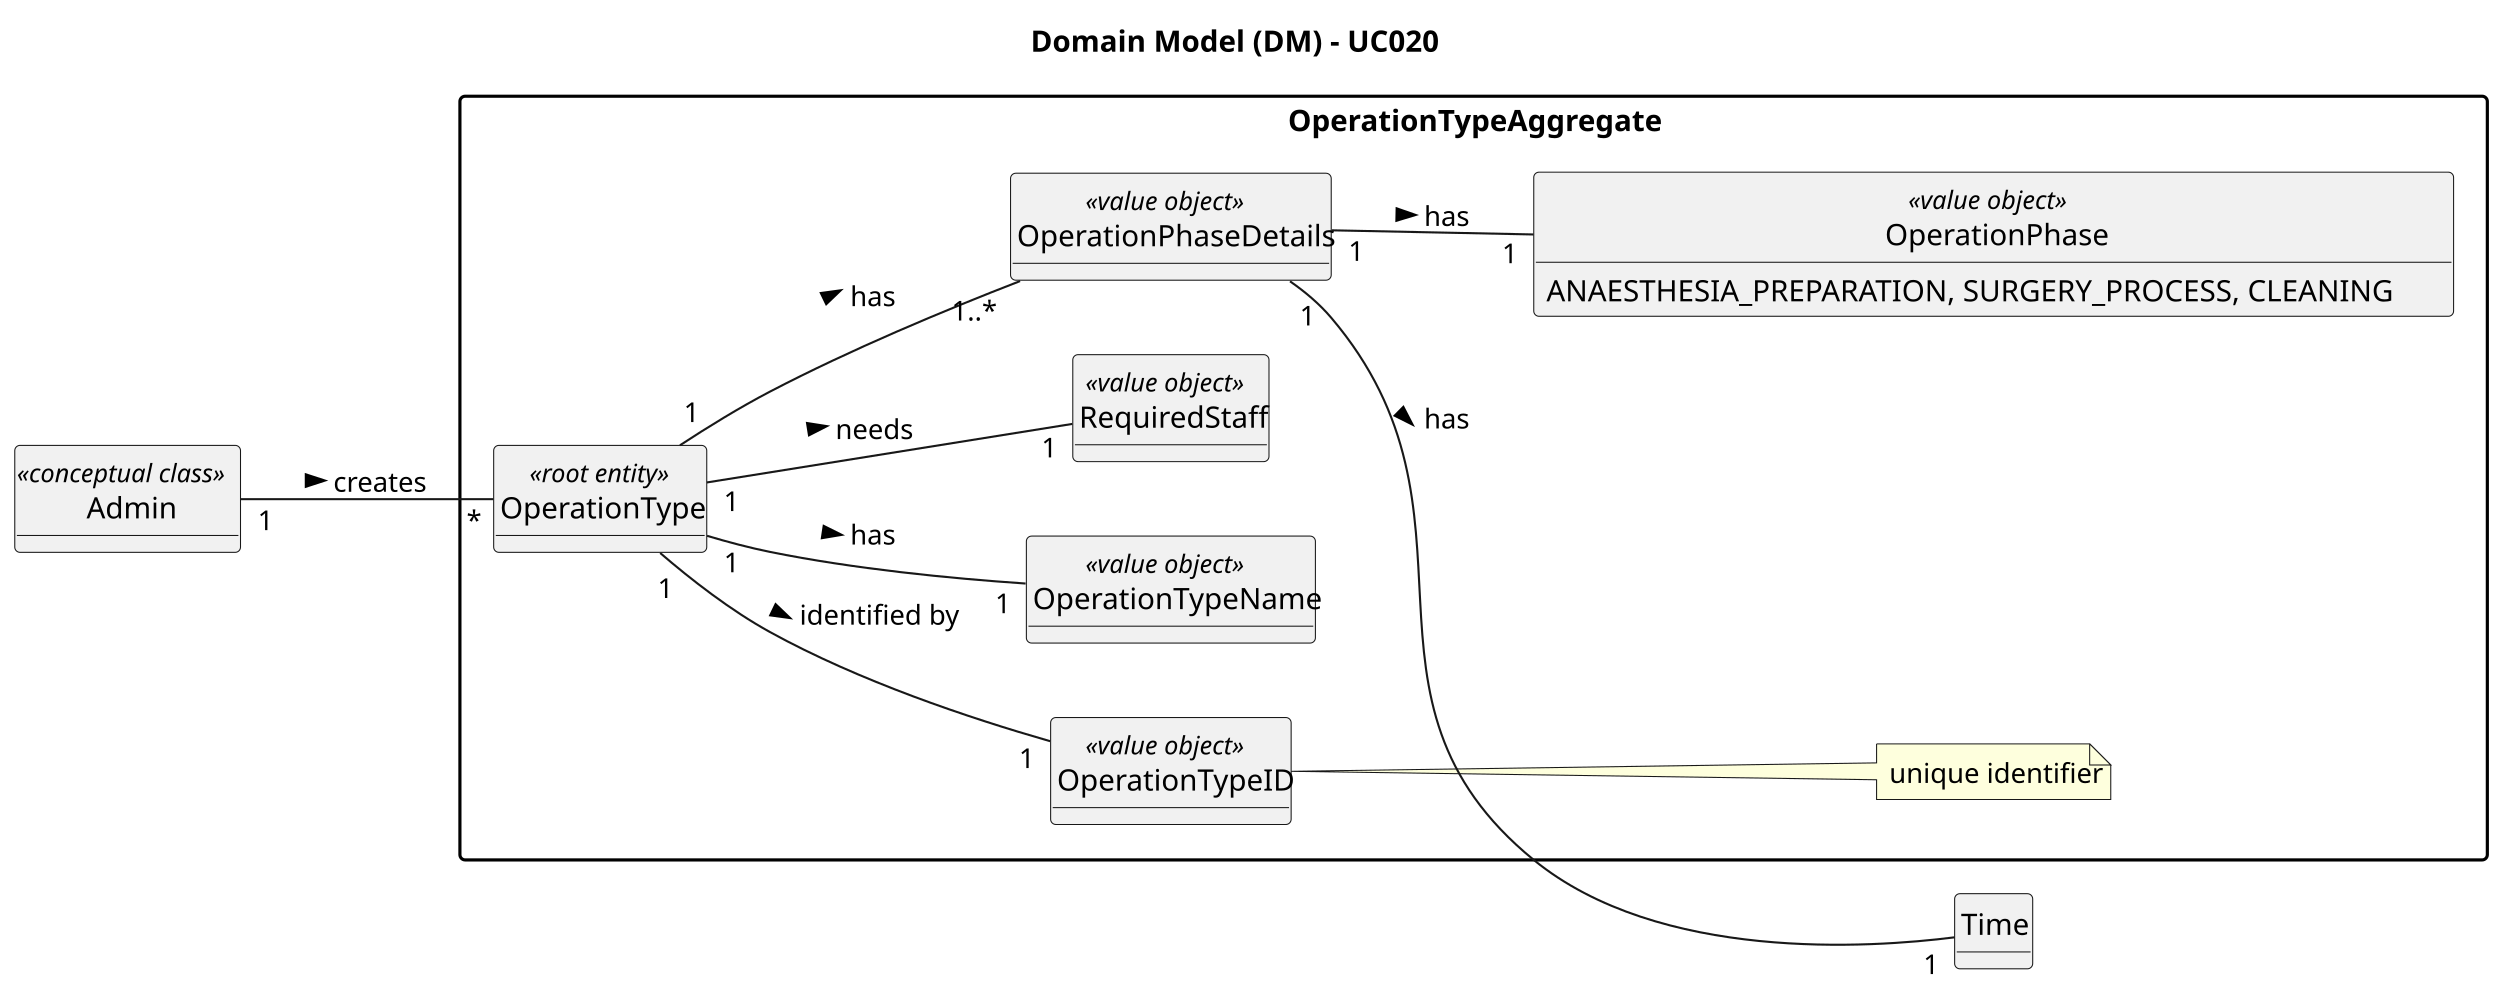
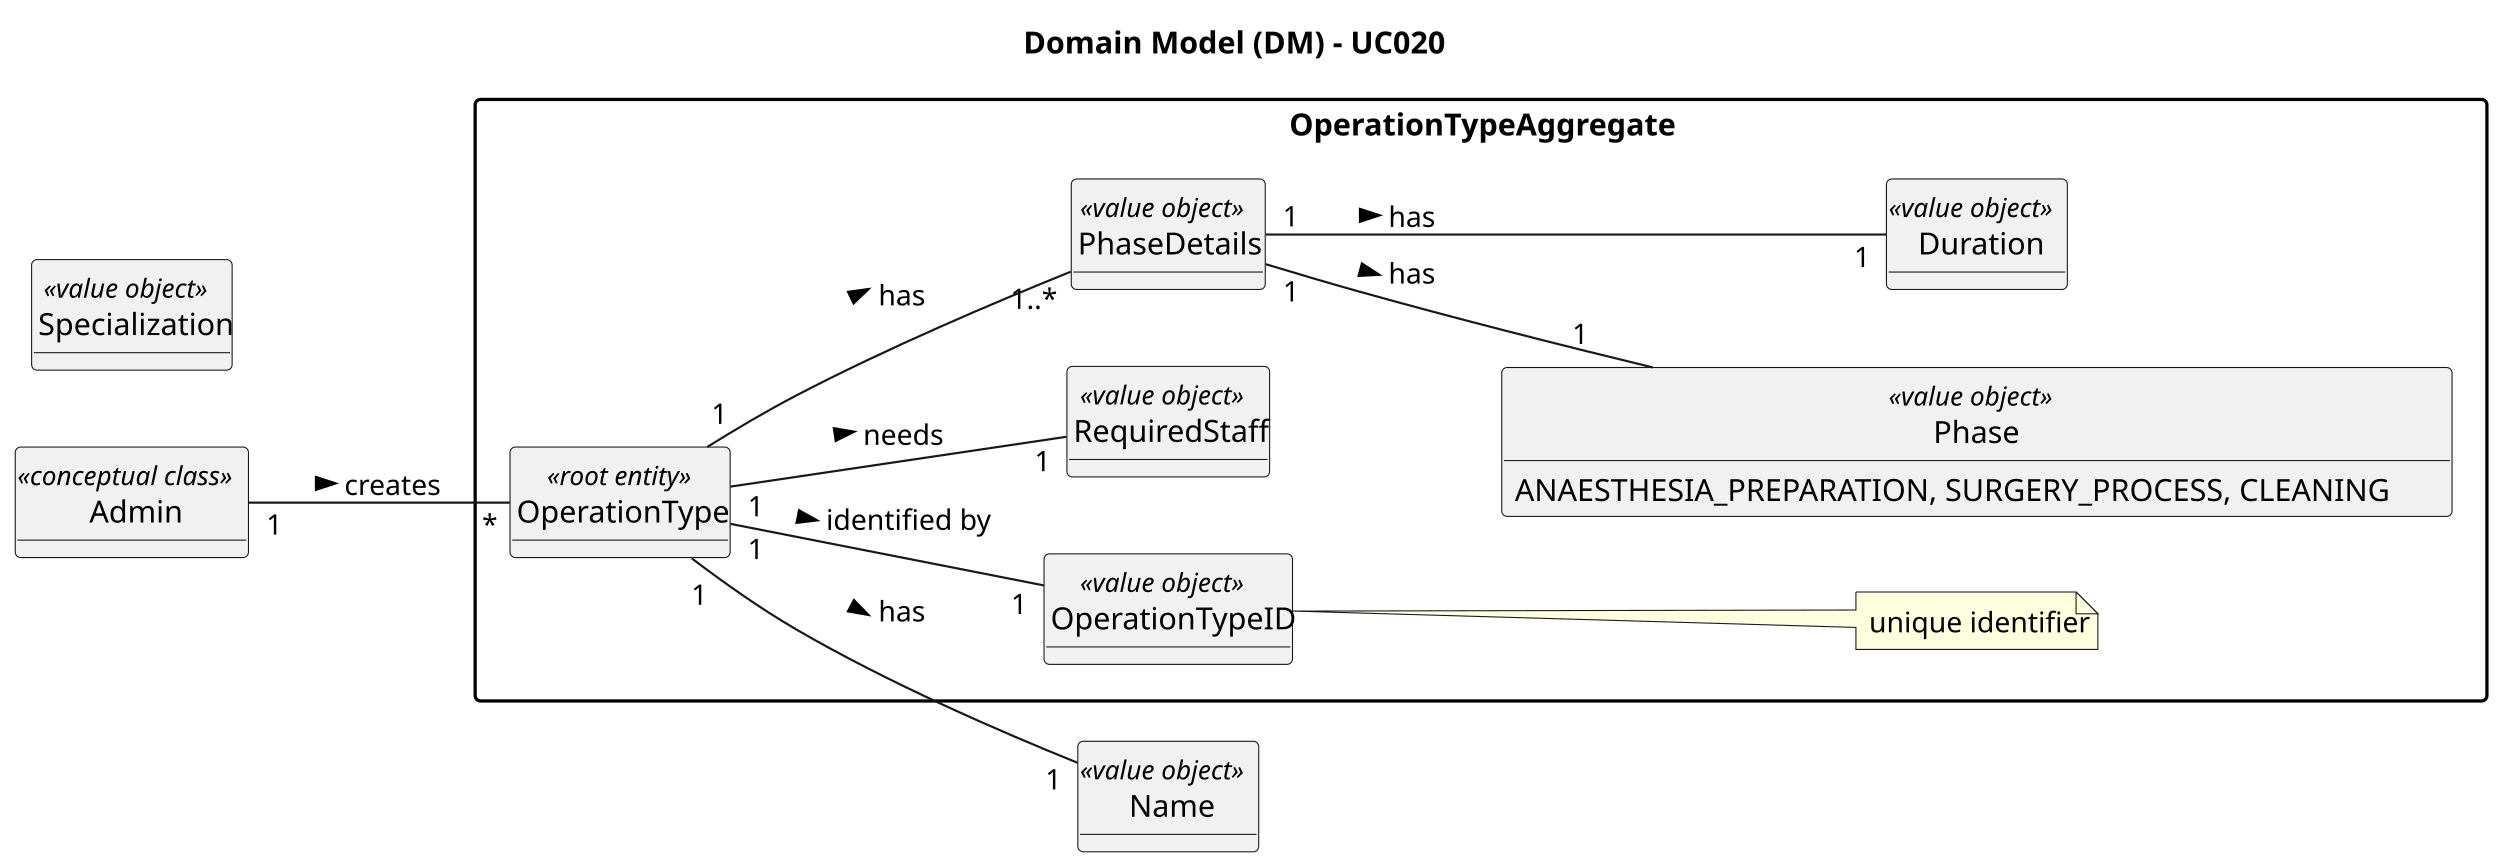
- <svg xmlns="http://www.w3.org/2000/svg" contentStyleType="text/css" height="470px" preserveAspectRatio="none" style="width:1185px;height:470px;background:#FFFFFF;" version="1.1" viewBox="0 0 1185 470" width="1185px" zoomAndPan="magnify">
+ <svg xmlns="http://www.w3.org/2000/svg" contentStyleType="text/css" height="397px" preserveAspectRatio="none" style="width:1147px;height:397px;background:#FFFFFF;" version="1.1" viewBox="0 0 1147 397" width="1147px" zoomAndPan="magnify">
  <defs />
  <g>
-     <text fill="#000000" font-family="sans-serif" font-size="14" font-weight="bold" lengthAdjust="spacing" textLength="194" x="488.5" y="24.533">Domain Model (DM) - UC020</text>
+     <text fill="#000000" font-family="sans-serif" font-size="14" font-weight="bold" lengthAdjust="spacing" textLength="194" x="469.5" y="24.533">Domain Model (DM) - UC020</text>
    <g id="cluster_OperationTypeAggregate">
-       <rect fill="none" height="362" rx="2.5" ry="2.5" style="stroke:#000000;stroke-width:1.5;" width="961" x="218" y="45.609" />
-       <text fill="#000000" font-family="sans-serif" font-size="14" font-weight="bold" lengthAdjust="spacing" textLength="176" x="610.5" y="62.143">OperationTypeAggregate</text>
+       <rect fill="none" height="276" rx="2.5" ry="2.5" style="stroke:#000000;stroke-width:1.5;" width="923" x="218" y="45.609" />
+       <text fill="#000000" font-family="sans-serif" font-size="14" font-weight="bold" lengthAdjust="spacing" textLength="176" x="591.5" y="62.143">OperationTypeAggregate</text>
    </g>
    <g id="elem_OperationType">
-       <rect codeLine="17" fill="#F1F1F1" height="50.703" id="OperationType" rx="2.5" ry="2.5" style="stroke:#181818;stroke-width:0.5;" width="101" x="234" y="211.109" />
-       <text fill="#000000" font-family="sans-serif" font-size="12" font-style="italic" lengthAdjust="spacing" textLength="67" x="251" y="228.566">«root entity»</text>
-       <text fill="#000000" font-family="sans-serif" font-size="14" lengthAdjust="spacing" textLength="95" x="237" y="245.736">OperationType</text>
-       <line style="stroke:#181818;stroke-width:0.5;" x1="235" x2="334" y1="253.812" y2="253.812" />
+       <rect codeLine="16" fill="#F1F1F1" height="50.703" id="OperationType" rx="2.5" ry="2.5" style="stroke:#181818;stroke-width:0.5;" width="101" x="234" y="205.109" />
+       <text fill="#000000" font-family="sans-serif" font-size="12" font-style="italic" lengthAdjust="spacing" textLength="67" x="251" y="222.566">«root entity»</text>
+       <text fill="#000000" font-family="sans-serif" font-size="14" lengthAdjust="spacing" textLength="95" x="237" y="239.736">OperationType</text>
+       <line style="stroke:#181818;stroke-width:0.5;" x1="235" x2="334" y1="247.812" y2="247.812" />
    </g>
    <g id="elem_OperationTypeID">
-       <rect codeLine="18" fill="#F1F1F1" height="50.703" id="OperationTypeID" rx="2.5" ry="2.5" style="stroke:#181818;stroke-width:0.5;" width="114" x="498" y="340.109" />
-       <text fill="#000000" font-family="sans-serif" font-size="12" font-style="italic" lengthAdjust="spacing" textLength="81" x="514.5" y="357.566">«value object»</text>
-       <text fill="#000000" font-family="sans-serif" font-size="14" lengthAdjust="spacing" textLength="108" x="501" y="374.736">OperationTypeID</text>
-       <line style="stroke:#181818;stroke-width:0.5;" x1="499" x2="611" y1="382.812" y2="382.812" />
+       <rect codeLine="17" fill="#F1F1F1" height="50.703" id="OperationTypeID" rx="2.5" ry="2.5" style="stroke:#181818;stroke-width:0.5;" width="114" x="479" y="254.109" />
+       <text fill="#000000" font-family="sans-serif" font-size="12" font-style="italic" lengthAdjust="spacing" textLength="81" x="495.5" y="271.566">«value object»</text>
+       <text fill="#000000" font-family="sans-serif" font-size="14" lengthAdjust="spacing" textLength="108" x="482" y="288.736">OperationTypeID</text>
+       <line style="stroke:#181818;stroke-width:0.5;" x1="480" x2="592" y1="296.812" y2="296.812" />
    </g>
    <g id="elem_GMN5">
-       <path d="M889.5,352.609 L889.5,361.609 L612,365.609 L889.5,369.609 L889.5,378.961 A0,0 0 0 0 889.5,378.961 L1000.5,378.961 A0,0 0 0 0 1000.5,378.961 L1000.5,362.609 L990.5,352.609 L889.5,352.609 A0,0 0 0 0 889.5,352.609 " fill="#FEFFDD" style="stroke:#181818;stroke-width:0.5;" />
-       <path d="M990.5,352.609 L990.5,362.609 L1000.5,362.609 L990.5,352.609 " fill="#FEFFDD" style="stroke:#181818;stroke-width:0.5;" />
-       <text fill="#000000" font-family="sans-serif" font-size="13" lengthAdjust="spacing" textLength="90" x="895.5" y="371.104">unique identifier</text>
-     </g>
-     <g id="elem_OperationTypeName">
-       <rect codeLine="20" fill="#F1F1F1" height="50.703" id="OperationTypeName" rx="2.5" ry="2.5" style="stroke:#181818;stroke-width:0.5;" width="137" x="486.5" y="254.109" />
-       <text fill="#000000" font-family="sans-serif" font-size="12" font-style="italic" lengthAdjust="spacing" textLength="81" x="514.5" y="271.566">«value object»</text>
-       <text fill="#000000" font-family="sans-serif" font-size="14" lengthAdjust="spacing" textLength="131" x="489.5" y="288.736">OperationTypeName</text>
-       <line style="stroke:#181818;stroke-width:0.5;" x1="487.5" x2="622.5" y1="296.812" y2="296.812" />
+       <path d="M851.5,271.609 L851.5,279.869 L593.04,280.369 L851.5,287.869 L851.5,297.961 A0,0 0 0 0 851.5,297.961 L962.5,297.961 A0,0 0 0 0 962.5,297.961 L962.5,281.609 L952.5,271.609 L851.5,271.609 A0,0 0 0 0 851.5,271.609 " fill="#FEFFDD" style="stroke:#181818;stroke-width:0.5;" />
+       <path d="M952.5,271.609 L952.5,281.609 L962.5,281.609 L952.5,271.609 " fill="#FEFFDD" style="stroke:#181818;stroke-width:0.5;" />
+       <text fill="#000000" font-family="sans-serif" font-size="13" lengthAdjust="spacing" textLength="90" x="857.5" y="290.104">unique identifier</text>
    </g>
    <g id="elem_RequiredStaff">
-       <rect codeLine="21" fill="#F1F1F1" height="50.703" id="RequiredStaff" rx="2.5" ry="2.5" style="stroke:#181818;stroke-width:0.5;" width="93" x="508.5" y="168.109" />
-       <text fill="#000000" font-family="sans-serif" font-size="12" font-style="italic" lengthAdjust="spacing" textLength="81" x="514.5" y="185.566">«value object»</text>
-       <text fill="#000000" font-family="sans-serif" font-size="14" lengthAdjust="spacing" textLength="87" x="511.5" y="202.736">RequiredStaff</text>
-       <line style="stroke:#181818;stroke-width:0.5;" x1="509.5" x2="600.5" y1="210.812" y2="210.812" />
+       <rect codeLine="19" fill="#F1F1F1" height="50.703" id="RequiredStaff" rx="2.5" ry="2.5" style="stroke:#181818;stroke-width:0.5;" width="93" x="489.5" y="168.109" />
+       <text fill="#000000" font-family="sans-serif" font-size="12" font-style="italic" lengthAdjust="spacing" textLength="81" x="495.5" y="185.566">«value object»</text>
+       <text fill="#000000" font-family="sans-serif" font-size="14" lengthAdjust="spacing" textLength="87" x="492.5" y="202.736">RequiredStaff</text>
+       <line style="stroke:#181818;stroke-width:0.5;" x1="490.5" x2="581.5" y1="210.812" y2="210.812" />
    </g>
-     <g id="elem_OperationPhaseDetails">
-       <rect codeLine="22" fill="#F1F1F1" height="50.703" id="OperationPhaseDetails" rx="2.5" ry="2.5" style="stroke:#181818;stroke-width:0.5;" width="152" x="479" y="82.109" />
-       <text fill="#000000" font-family="sans-serif" font-size="12" font-style="italic" lengthAdjust="spacing" textLength="81" x="514.5" y="99.566">«value object»</text>
-       <text fill="#000000" font-family="sans-serif" font-size="14" lengthAdjust="spacing" textLength="146" x="482" y="116.736">OperationPhaseDetails</text>
-       <line style="stroke:#181818;stroke-width:0.5;" x1="480" x2="630" y1="124.812" y2="124.812" />
+     <g id="elem_PhaseDetails">
+       <rect codeLine="20" fill="#F1F1F1" height="50.703" id="PhaseDetails" rx="2.5" ry="2.5" style="stroke:#181818;stroke-width:0.5;" width="89" x="491.5" y="82.109" />
+       <text fill="#000000" font-family="sans-serif" font-size="12" font-style="italic" lengthAdjust="spacing" textLength="81" x="495.5" y="99.566">«value object»</text>
+       <text fill="#000000" font-family="sans-serif" font-size="14" lengthAdjust="spacing" textLength="83" x="494.5" y="116.736">PhaseDetails</text>
+       <line style="stroke:#181818;stroke-width:0.5;" x1="492.5" x2="579.5" y1="124.812" y2="124.812" />
    </g>
-     <g id="elem_OperationPhase">
-       <rect codeLine="23" fill="#F1F1F1" height="68.312" id="OperationPhase" rx="2.5" ry="2.5" style="stroke:#181818;stroke-width:0.5;" width="436" x="727" y="81.609" />
-       <text fill="#000000" font-family="sans-serif" font-size="12" font-style="italic" lengthAdjust="spacing" textLength="81" x="904.5" y="99.066">«value object»</text>
-       <text fill="#000000" font-family="sans-serif" font-size="14" lengthAdjust="spacing" textLength="103" x="893.5" y="116.236">OperationPhase</text>
-       <line style="stroke:#181818;stroke-width:0.5;" x1="728" x2="1162" y1="124.312" y2="124.312" />
-       <text fill="#000000" font-family="sans-serif" font-size="14" lengthAdjust="spacing" textLength="424" x="733" y="142.846">ANAESTHESIA_PREPARATION, SURGERY_PROCESS, CLEANING</text>
+     <g id="elem_Phase">
+       <rect codeLine="21" fill="#F1F1F1" height="68.312" id="Phase" rx="2.5" ry="2.5" style="stroke:#181818;stroke-width:0.5;" width="436" x="689" y="168.609" />
+       <text fill="#000000" font-family="sans-serif" font-size="12" font-style="italic" lengthAdjust="spacing" textLength="81" x="866.5" y="186.066">«value object»</text>
+       <text fill="#000000" font-family="sans-serif" font-size="14" lengthAdjust="spacing" textLength="40" x="887" y="203.236">Phase</text>
+       <line style="stroke:#181818;stroke-width:0.5;" x1="690" x2="1124" y1="211.312" y2="211.312" />
+       <text fill="#000000" font-family="sans-serif" font-size="14" lengthAdjust="spacing" textLength="424" x="695" y="229.846">ANAESTHESIA_PREPARATION, SURGERY_PROCESS, CLEANING</text>
+     </g>
+     <g id="elem_Duration">
+       <rect codeLine="24" fill="#F1F1F1" height="50.703" id="Duration" rx="2.5" ry="2.5" style="stroke:#181818;stroke-width:0.5;" width="83" x="865.5" y="82.109" />
+       <text fill="#000000" font-family="sans-serif" font-size="12" font-style="italic" lengthAdjust="spacing" textLength="81" x="866.5" y="99.566">«value object»</text>
+       <text fill="#000000" font-family="sans-serif" font-size="14" lengthAdjust="spacing" textLength="54" x="880" y="116.736">Duration</text>
+       <line style="stroke:#181818;stroke-width:0.5;" x1="866.5" x2="947.5" y1="124.812" y2="124.812" />
    </g>
    <g id="elem_Admin">
-       <rect codeLine="28" fill="#F1F1F1" height="50.703" id="Admin" rx="2.5" ry="2.5" style="stroke:#181818;stroke-width:0.5;" width="107" x="7" y="211.109" />
-       <text fill="#000000" font-family="sans-serif" font-size="12" font-style="italic" lengthAdjust="spacing" textLength="105" x="8" y="228.566">«conceptual class»</text>
-       <text fill="#000000" font-family="sans-serif" font-size="14" lengthAdjust="spacing" textLength="39" x="41" y="245.736">Admin</text>
-       <line style="stroke:#181818;stroke-width:0.5;" x1="8" x2="113" y1="253.812" y2="253.812" />
+       <rect codeLine="27" fill="#F1F1F1" height="50.703" id="Admin" rx="2.5" ry="2.5" style="stroke:#181818;stroke-width:0.5;" width="107" x="7" y="205.109" />
+       <text fill="#000000" font-family="sans-serif" font-size="12" font-style="italic" lengthAdjust="spacing" textLength="105" x="8" y="222.566">«conceptual class»</text>
+       <text fill="#000000" font-family="sans-serif" font-size="14" lengthAdjust="spacing" textLength="39" x="41" y="239.736">Admin</text>
+       <line style="stroke:#181818;stroke-width:0.5;" x1="8" x2="113" y1="247.812" y2="247.812" />
    </g>
-     <g id="elem_Time">
-       <rect fill="#F1F1F1" height="35.609" id="Time" rx="2.5" ry="2.5" style="stroke:#181818;stroke-width:0.5;" width="37" x="926.5" y="423.609" />
-       <text fill="#000000" font-family="sans-serif" font-size="14" lengthAdjust="spacing" textLength="31" x="929.5" y="443.143">Time</text>
-       <line style="stroke:#181818;stroke-width:0.5;" x1="927.5" x2="962.5" y1="451.219" y2="451.219" />
+     <g id="elem_Name">
+       <rect codeLine="28" fill="#F1F1F1" height="50.703" id="Name" rx="2.5" ry="2.5" style="stroke:#181818;stroke-width:0.5;" width="83" x="494.5" y="340.109" />
+       <text fill="#000000" font-family="sans-serif" font-size="12" font-style="italic" lengthAdjust="spacing" textLength="81" x="495.5" y="357.566">«value object»</text>
+       <text fill="#000000" font-family="sans-serif" font-size="14" lengthAdjust="spacing" textLength="36" x="518" y="374.736">Name</text>
+       <line style="stroke:#181818;stroke-width:0.5;" x1="495.5" x2="576.5" y1="382.812" y2="382.812" />
+     </g>
+     <g id="elem_Specialization">
+       <rect codeLine="29" fill="#F1F1F1" height="50.703" id="Specialization" rx="2.5" ry="2.5" style="stroke:#181818;stroke-width:0.5;" width="92" x="14.5" y="119.109" />
+       <text fill="#000000" font-family="sans-serif" font-size="12" font-style="italic" lengthAdjust="spacing" textLength="81" x="20" y="136.566">«value object»</text>
+       <text fill="#000000" font-family="sans-serif" font-size="14" lengthAdjust="spacing" textLength="86" x="17.5" y="153.736">Specialization</text>
+       <line style="stroke:#181818;stroke-width:0.5;" x1="15.5" x2="105.5" y1="161.812" y2="161.812" />
    </g>
    <g id="link_Admin_OperationType">
-       <path codeLine="30" d="M114.11,236.609 C150.4,236.609 198.32,236.609 233.93,236.609 " fill="none" id="Admin-OperationType" style="stroke:#181818;stroke-width:1.0;" />
-       <polygon fill="#000000" points="154,227.785,144.955,224.846,144.955,230.724,154,227.785" style="stroke:#000000;stroke-width:1.0;" />
-       <text fill="#000000" font-family="sans-serif" font-size="13" lengthAdjust="spacing" textLength="43" x="158" y="233.105">creates</text>
-       <text fill="#000000" font-family="sans-serif" font-size="13" lengthAdjust="spacing" textLength="7" x="122.141" y="251.275">1</text>
-       <text fill="#000000" font-family="sans-serif" font-size="13" lengthAdjust="spacing" textLength="5" x="221.135" y="251.327">*</text>
+       <path codeLine="31" d="M114.11,230.609 C150.4,230.609 198.32,230.609 233.93,230.609 " fill="none" id="Admin-OperationType" style="stroke:#181818;stroke-width:1.0;" />
+       <polygon fill="#000000" points="154,221.785,144.955,218.846,144.955,224.724,154,221.785" style="stroke:#000000;stroke-width:1.0;" />
+       <text fill="#000000" font-family="sans-serif" font-size="13" lengthAdjust="spacing" textLength="43" x="158" y="227.105">creates</text>
+       <text fill="#000000" font-family="sans-serif" font-size="13" lengthAdjust="spacing" textLength="7" x="122.141" y="245.275">1</text>
+       <text fill="#000000" font-family="sans-serif" font-size="13" lengthAdjust="spacing" textLength="5" x="221.135" y="245.327">*</text>
    </g>
    <g id="link_OperationType_OperationTypeID">
-       <path codeLine="31" d="M312.93,262.129 C327.55,274.699 346.33,289.339 365,299.609 C407.17,322.819 459.03,340.229 497.76,351.329 " fill="none" id="OperationType-OperationTypeID" style="stroke:#181818;stroke-width:1.0;" />
-       <polygon fill="#000000" points="374.503,292.958,367.634,286.38,365.08,291.674,374.503,292.958" style="stroke:#000000;stroke-width:1.0;" />
-       <text fill="#000000" font-family="sans-serif" font-size="13" lengthAdjust="spacing" textLength="69" x="379" y="296.104">identified by</text>
-       <text fill="#000000" font-family="sans-serif" font-size="13" lengthAdjust="spacing" textLength="7" x="311.695" y="283.451">1</text>
-       <text fill="#000000" font-family="sans-serif" font-size="13" lengthAdjust="spacing" textLength="7" x="482.978" y="364.061">1</text>
+       <path codeLine="33" d="M335.09,240.349 C376.59,248.499 435.77,260.119 478.98,268.609 " fill="none" id="OperationType-OperationTypeID" style="stroke:#181818;stroke-width:1.0;" />
+       <polygon fill="#000000" points="374.906,238.749,366.597,234.122,365.464,239.889,374.906,238.749" style="stroke:#000000;stroke-width:1.0;" />
+       <text fill="#000000" font-family="sans-serif" font-size="13" lengthAdjust="spacing" textLength="69" x="379" y="243.105">identified by</text>
+       <text fill="#000000" font-family="sans-serif" font-size="13" lengthAdjust="spacing" textLength="7" x="343.034" y="256.498">1</text>
+       <text fill="#000000" font-family="sans-serif" font-size="13" lengthAdjust="spacing" textLength="7" x="463.848" y="281.745">1</text>
    </g>
-     <g id="link_OperationType_OperationTypeName">
-       <path codeLine="32" d="M335.12,253.969 C344.93,256.899 355.22,259.629 365,261.609 C404.74,269.659 449.92,274.129 486.14,276.599 " fill="none" id="OperationType-OperationTypeName" style="stroke:#181818;stroke-width:1.0;" />
-       <polygon fill="#000000" points="398.945,253.526,390.435,249.279,389.564,255.092,398.945,253.526" style="stroke:#000000;stroke-width:1.0;" />
-       <text fill="#000000" font-family="sans-serif" font-size="13" lengthAdjust="spacing" textLength="21" x="403" y="258.104">has</text>
-       <text fill="#000000" font-family="sans-serif" font-size="13" lengthAdjust="spacing" textLength="7" x="343.069" y="271.237">1</text>
-       <text fill="#000000" font-family="sans-serif" font-size="13" lengthAdjust="spacing" textLength="7" x="471.678" y="290.642">1</text>
+     <g id="link_OperationType_Name">
+       <path codeLine="34" d="M317.35,256.159 C331.49,266.889 348.62,279.059 365,288.609 C407.41,313.329 459.16,335.759 494.34,349.949 " fill="none" id="OperationType-Name" style="stroke:#181818;stroke-width:1.0;" />
+       <polygon fill="#000000" points="398.418,282.126,391.802,275.294,389.05,280.488,398.418,282.126" style="stroke:#000000;stroke-width:1.0;" />
+       <text fill="#000000" font-family="sans-serif" font-size="13" lengthAdjust="spacing" textLength="21" x="403" y="285.104">has</text>
+       <text fill="#000000" font-family="sans-serif" font-size="13" lengthAdjust="spacing" textLength="7" x="317.137" y="277.488">1</text>
+       <text fill="#000000" font-family="sans-serif" font-size="13" lengthAdjust="spacing" textLength="7" x="479.578" y="362.184">1</text>
    </g>
    <g id="link_OperationType_RequiredStaff">
-       <path codeLine="33" d="M335.06,228.679 C384.61,220.739 460.17,208.639 508.31,200.929 " fill="none" id="OperationType-RequiredStaff" style="stroke:#181818;stroke-width:1.0;" />
-       <polygon fill="#000000" points="391.937,201.994,382.541,200.523,383.471,206.327,391.937,201.994" style="stroke:#000000;stroke-width:1.0;" />
-       <text fill="#000000" font-family="sans-serif" font-size="13" lengthAdjust="spacing" textLength="35" x="396" y="208.105">needs</text>
-       <text fill="#000000" font-family="sans-serif" font-size="13" lengthAdjust="spacing" textLength="7" x="343" y="242.232">1</text>
-       <text fill="#000000" font-family="sans-serif" font-size="13" lengthAdjust="spacing" textLength="7" x="493.625" y="216.82">1</text>
+       <path codeLine="35" d="M335.09,223.259 C380,216.599 445.62,206.859 489.29,200.389 " fill="none" id="OperationType-RequiredStaff" style="stroke:#181818;stroke-width:1.0;" />
+       <polygon fill="#000000" points="391.946,198.052,382.567,196.471,383.43,202.286,391.946,198.052" style="stroke:#000000;stroke-width:1.0;" />
+       <text fill="#000000" font-family="sans-serif" font-size="13" lengthAdjust="spacing" textLength="35" x="396" y="204.105">needs</text>
+       <text fill="#000000" font-family="sans-serif" font-size="13" lengthAdjust="spacing" textLength="7" x="343.034" y="236.898">1</text>
+       <text fill="#000000" font-family="sans-serif" font-size="13" lengthAdjust="spacing" textLength="7" x="474.602" y="216.197">1</text>
    </g>
-     <g id="link_OperationType_OperationPhaseDetails">
-       <path codeLine="34" d="M322.29,211.069 C335.46,202.449 350.61,193.119 365,185.609 C403.08,165.749 447.39,147.229 483.52,133.229 " fill="none" id="OperationType-OperationPhaseDetails" style="stroke:#181818;stroke-width:1.0;" />
-       <polygon fill="#000000" points="398.503,137.611,389.079,138.897,391.635,144.19,398.503,137.611" style="stroke:#000000;stroke-width:1.0;" />
-       <text fill="#000000" font-family="sans-serif" font-size="13" lengthAdjust="spacing" textLength="21" x="403" y="145.105">has</text>
-       <text fill="#000000" font-family="sans-serif" font-size="13" lengthAdjust="spacing" textLength="7" x="324.077" y="200.053">1</text>
-       <text fill="#000000" font-family="sans-serif" font-size="13" lengthAdjust="spacing" textLength="20" x="451.043" y="151.922">1..*</text>
+     <g id="link_OperationType_PhaseDetails">
+       <path codeLine="36" d="M324.49,205.059 C337.19,197.149 351.49,188.669 365,181.609 C406.8,159.769 456.43,138.699 491.24,124.659 " fill="none" id="OperationType-PhaseDetails" style="stroke:#181818;stroke-width:1.0;" />
+       <polygon fill="#000000" points="398.504,132.614,389.08,133.895,391.633,139.189,398.504,132.614" style="stroke:#000000;stroke-width:1.0;" />
+       <text fill="#000000" font-family="sans-serif" font-size="13" lengthAdjust="spacing" textLength="21" x="403" y="140.105">has</text>
+       <text fill="#000000" font-family="sans-serif" font-size="13" lengthAdjust="spacing" textLength="7" x="326.384" y="194.456">1</text>
+       <text fill="#000000" font-family="sans-serif" font-size="13" lengthAdjust="spacing" textLength="20" x="463.539" y="141.723">1..*</text>
    </g>
-     <g id="link_OperationPhaseDetails_OperationPhase">
-       <path codeLine="35" d="M631.27,109.169 C659.26,109.739 692.6,110.429 726.92,111.139 " fill="none" id="OperationPhaseDetails-OperationPhase" style="stroke:#181818;stroke-width:1.0;" />
-       <polygon fill="#000000" points="670.999,101.888,662.016,98.764,661.895,104.64,670.999,101.888" style="stroke:#000000;stroke-width:1.0;" />
-       <text fill="#000000" font-family="sans-serif" font-size="13" lengthAdjust="spacing" textLength="21" x="675" y="107.105">has</text>
-       <text fill="#000000" font-family="sans-serif" font-size="13" lengthAdjust="spacing" textLength="7" x="639.122" y="123.638">1</text>
-       <text fill="#000000" font-family="sans-serif" font-size="13" lengthAdjust="spacing" textLength="7" x="711.957" y="124.762">1</text>
+     <g id="link_PhaseDetails_Phase">
+       <path codeLine="37" d="M580.65,121.189 C594.19,125.299 609.18,129.739 623,133.609 C666.71,145.839 714.55,157.979 758.26,168.579 " fill="none" id="PhaseDetails-Phase" style="stroke:#181818;stroke-width:1.0;" />
+       <polygon fill="#000000" points="632.831,126.074,624.849,120.903,623.334,126.582,632.831,126.074" style="stroke:#000000;stroke-width:1.0;" />
+       <text fill="#000000" font-family="sans-serif" font-size="13" lengthAdjust="spacing" textLength="21" x="637" y="130.105">has</text>
+       <text fill="#000000" font-family="sans-serif" font-size="13" lengthAdjust="spacing" textLength="7" x="588.625" y="138.312">1</text>
+       <text fill="#000000" font-family="sans-serif" font-size="13" lengthAdjust="spacing" textLength="7" x="721.288" y="157.804">1</text>
    </g>
-     <g id="link_OperationPhaseDetails_Time">
-       <path codeLine="36" d="M611.46,133.339 C618.67,138.339 625.46,144.089 631,150.609 C709.91,243.569 632.53,330.529 727,407.609 C786.39,456.069 886.29,449.389 926.48,444.289 " fill="none" id="OperationPhaseDetails-Time" style="stroke:#181818;stroke-width:1.0;" />
-       <polygon fill="#000000" points="669.558,201.298,665.186,192.852,661.057,197.035,669.558,201.298" style="stroke:#000000;stroke-width:1.0;" />
-       <text fill="#000000" font-family="sans-serif" font-size="13" lengthAdjust="spacing" textLength="21" x="675" y="203.105">has</text>
-       <text fill="#000000" font-family="sans-serif" font-size="13" lengthAdjust="spacing" textLength="7" x="616.045" y="154.284">1</text>
-       <text fill="#000000" font-family="sans-serif" font-size="13" lengthAdjust="spacing" textLength="7" x="911.635" y="461.721">1</text>
+     <g id="link_PhaseDetails_Duration">
+       <path codeLine="38" d="M580.78,107.609 C652.85,107.609 795.44,107.609 865.38,107.609 " fill="none" id="PhaseDetails-Duration" style="stroke:#181818;stroke-width:1.0;" />
+       <polygon fill="#000000" points="633,98.785,623.955,95.846,623.955,101.724,633,98.785" style="stroke:#000000;stroke-width:1.0;" />
+       <text fill="#000000" font-family="sans-serif" font-size="13" lengthAdjust="spacing" textLength="21" x="637" y="104.105">has</text>
+       <text fill="#000000" font-family="sans-serif" font-size="13" lengthAdjust="spacing" textLength="7" x="588.475" y="103.881">1</text>
+       <text fill="#000000" font-family="sans-serif" font-size="13" lengthAdjust="spacing" textLength="7" x="850.625" y="122.535">1</text>
    </g>
  </g>
</svg>
